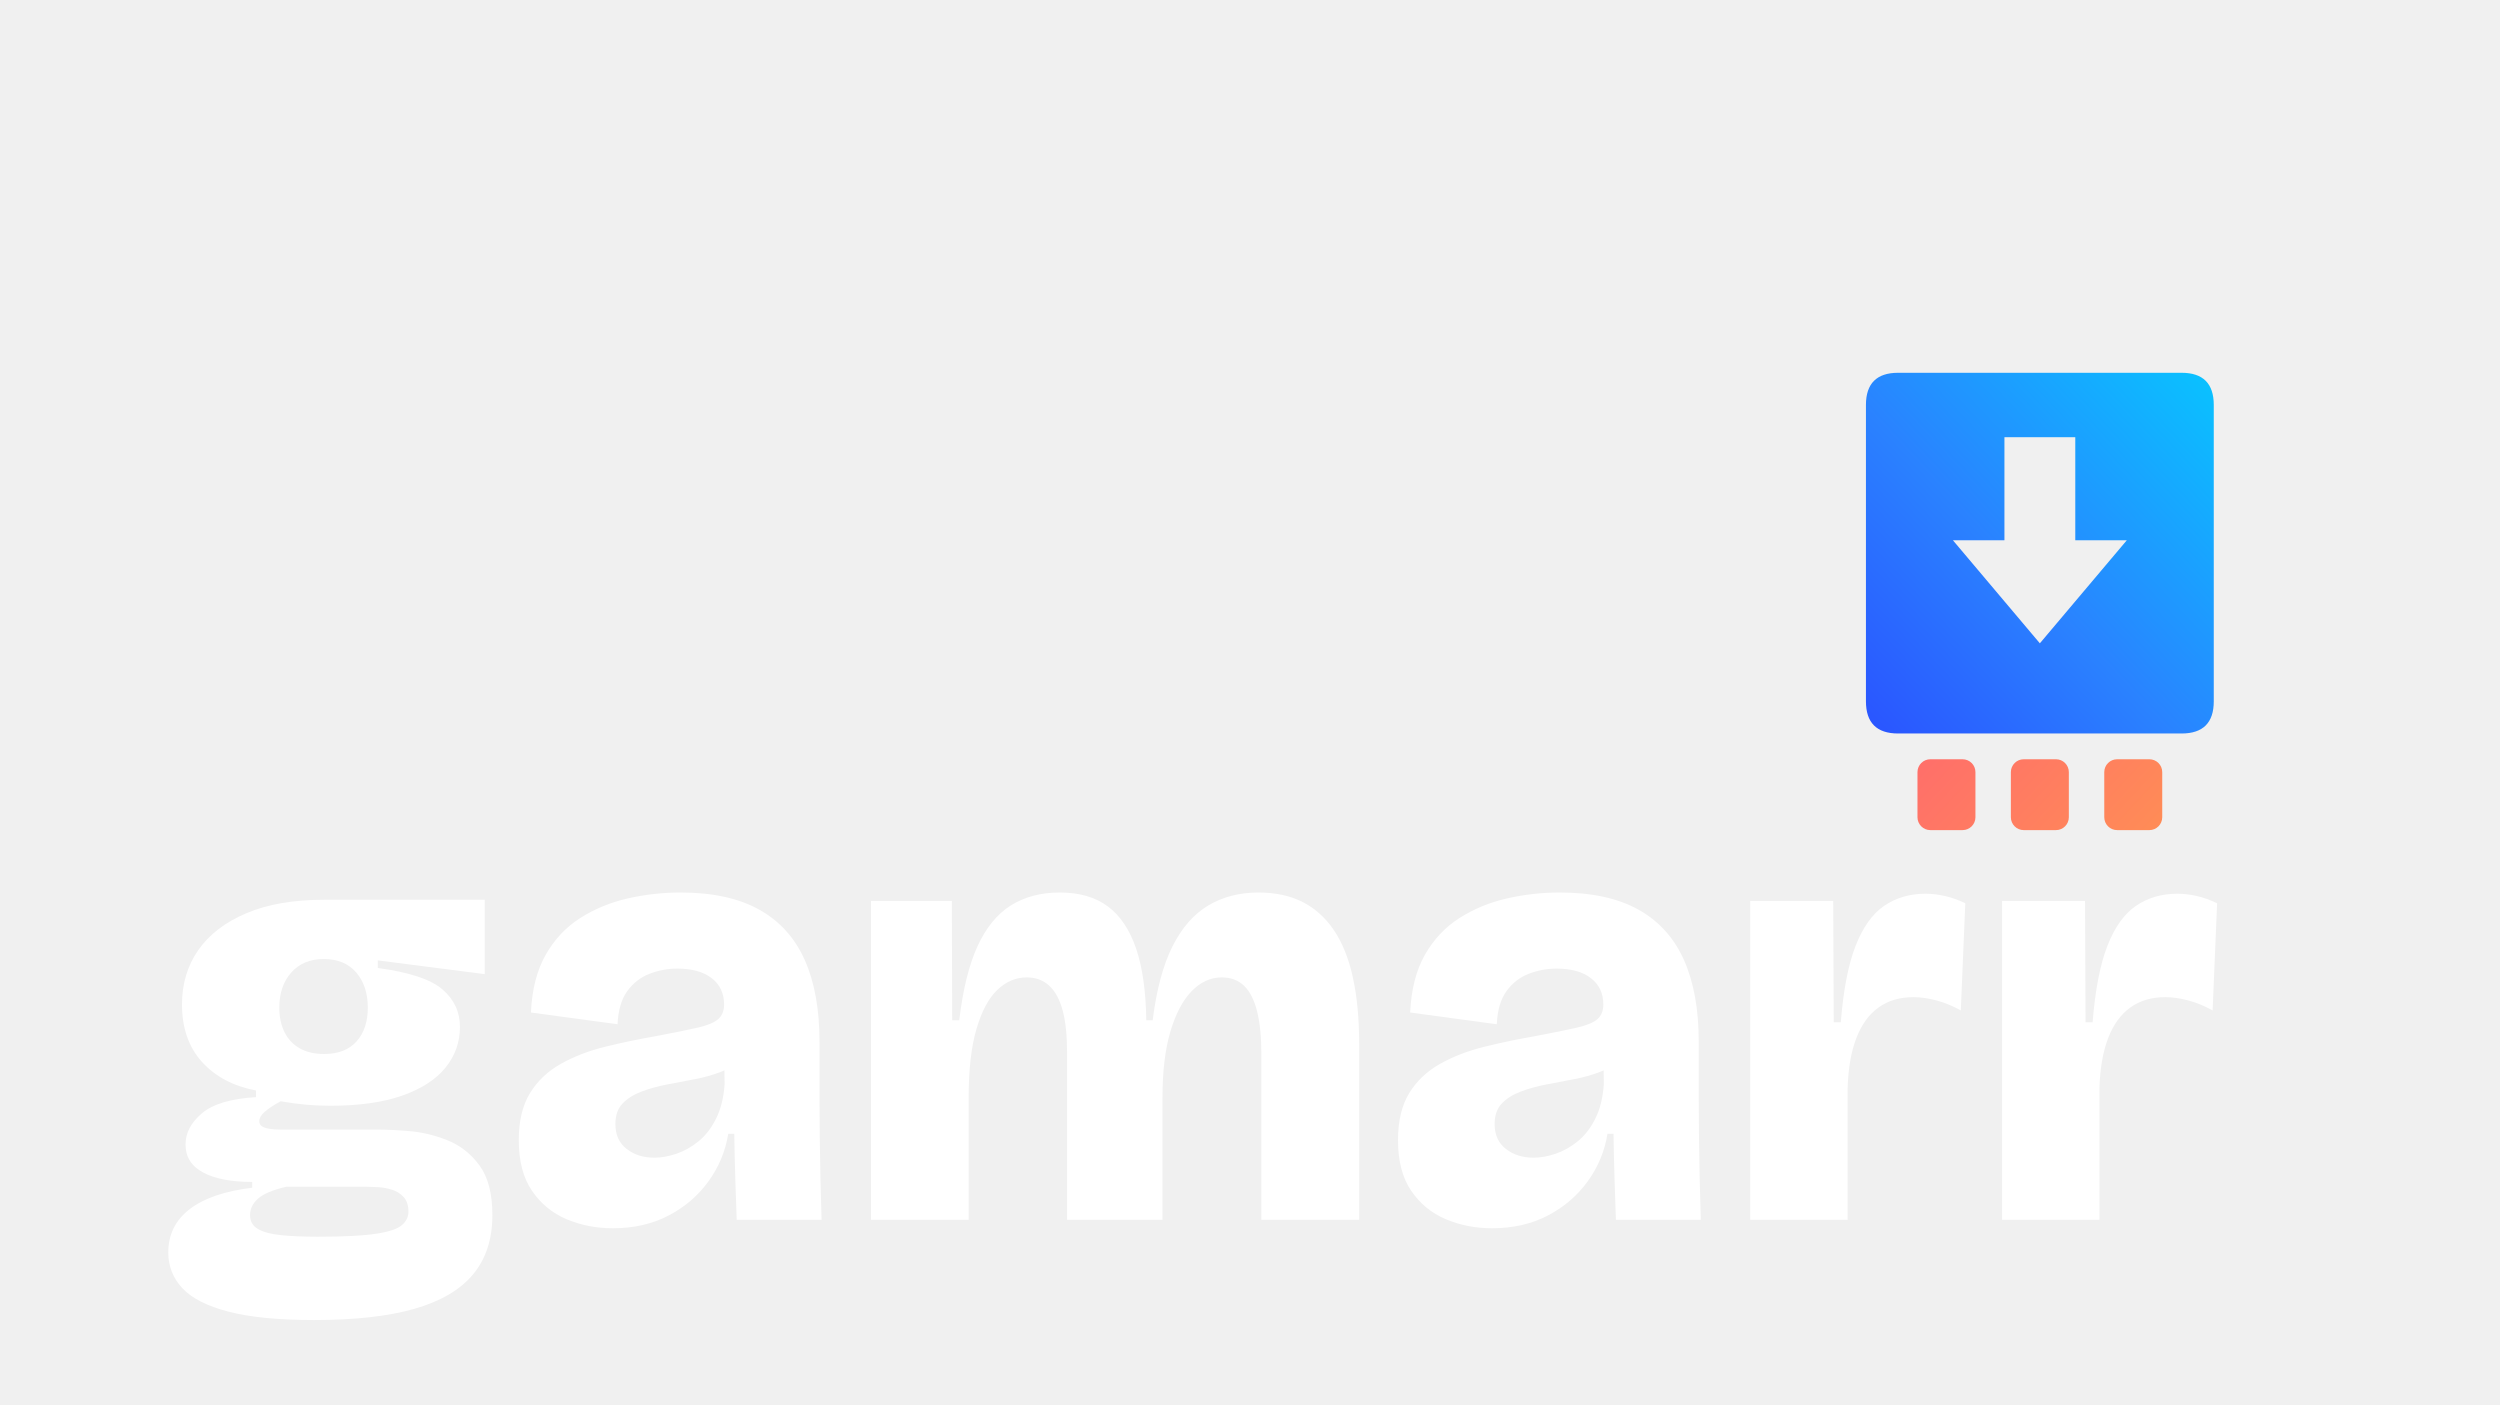
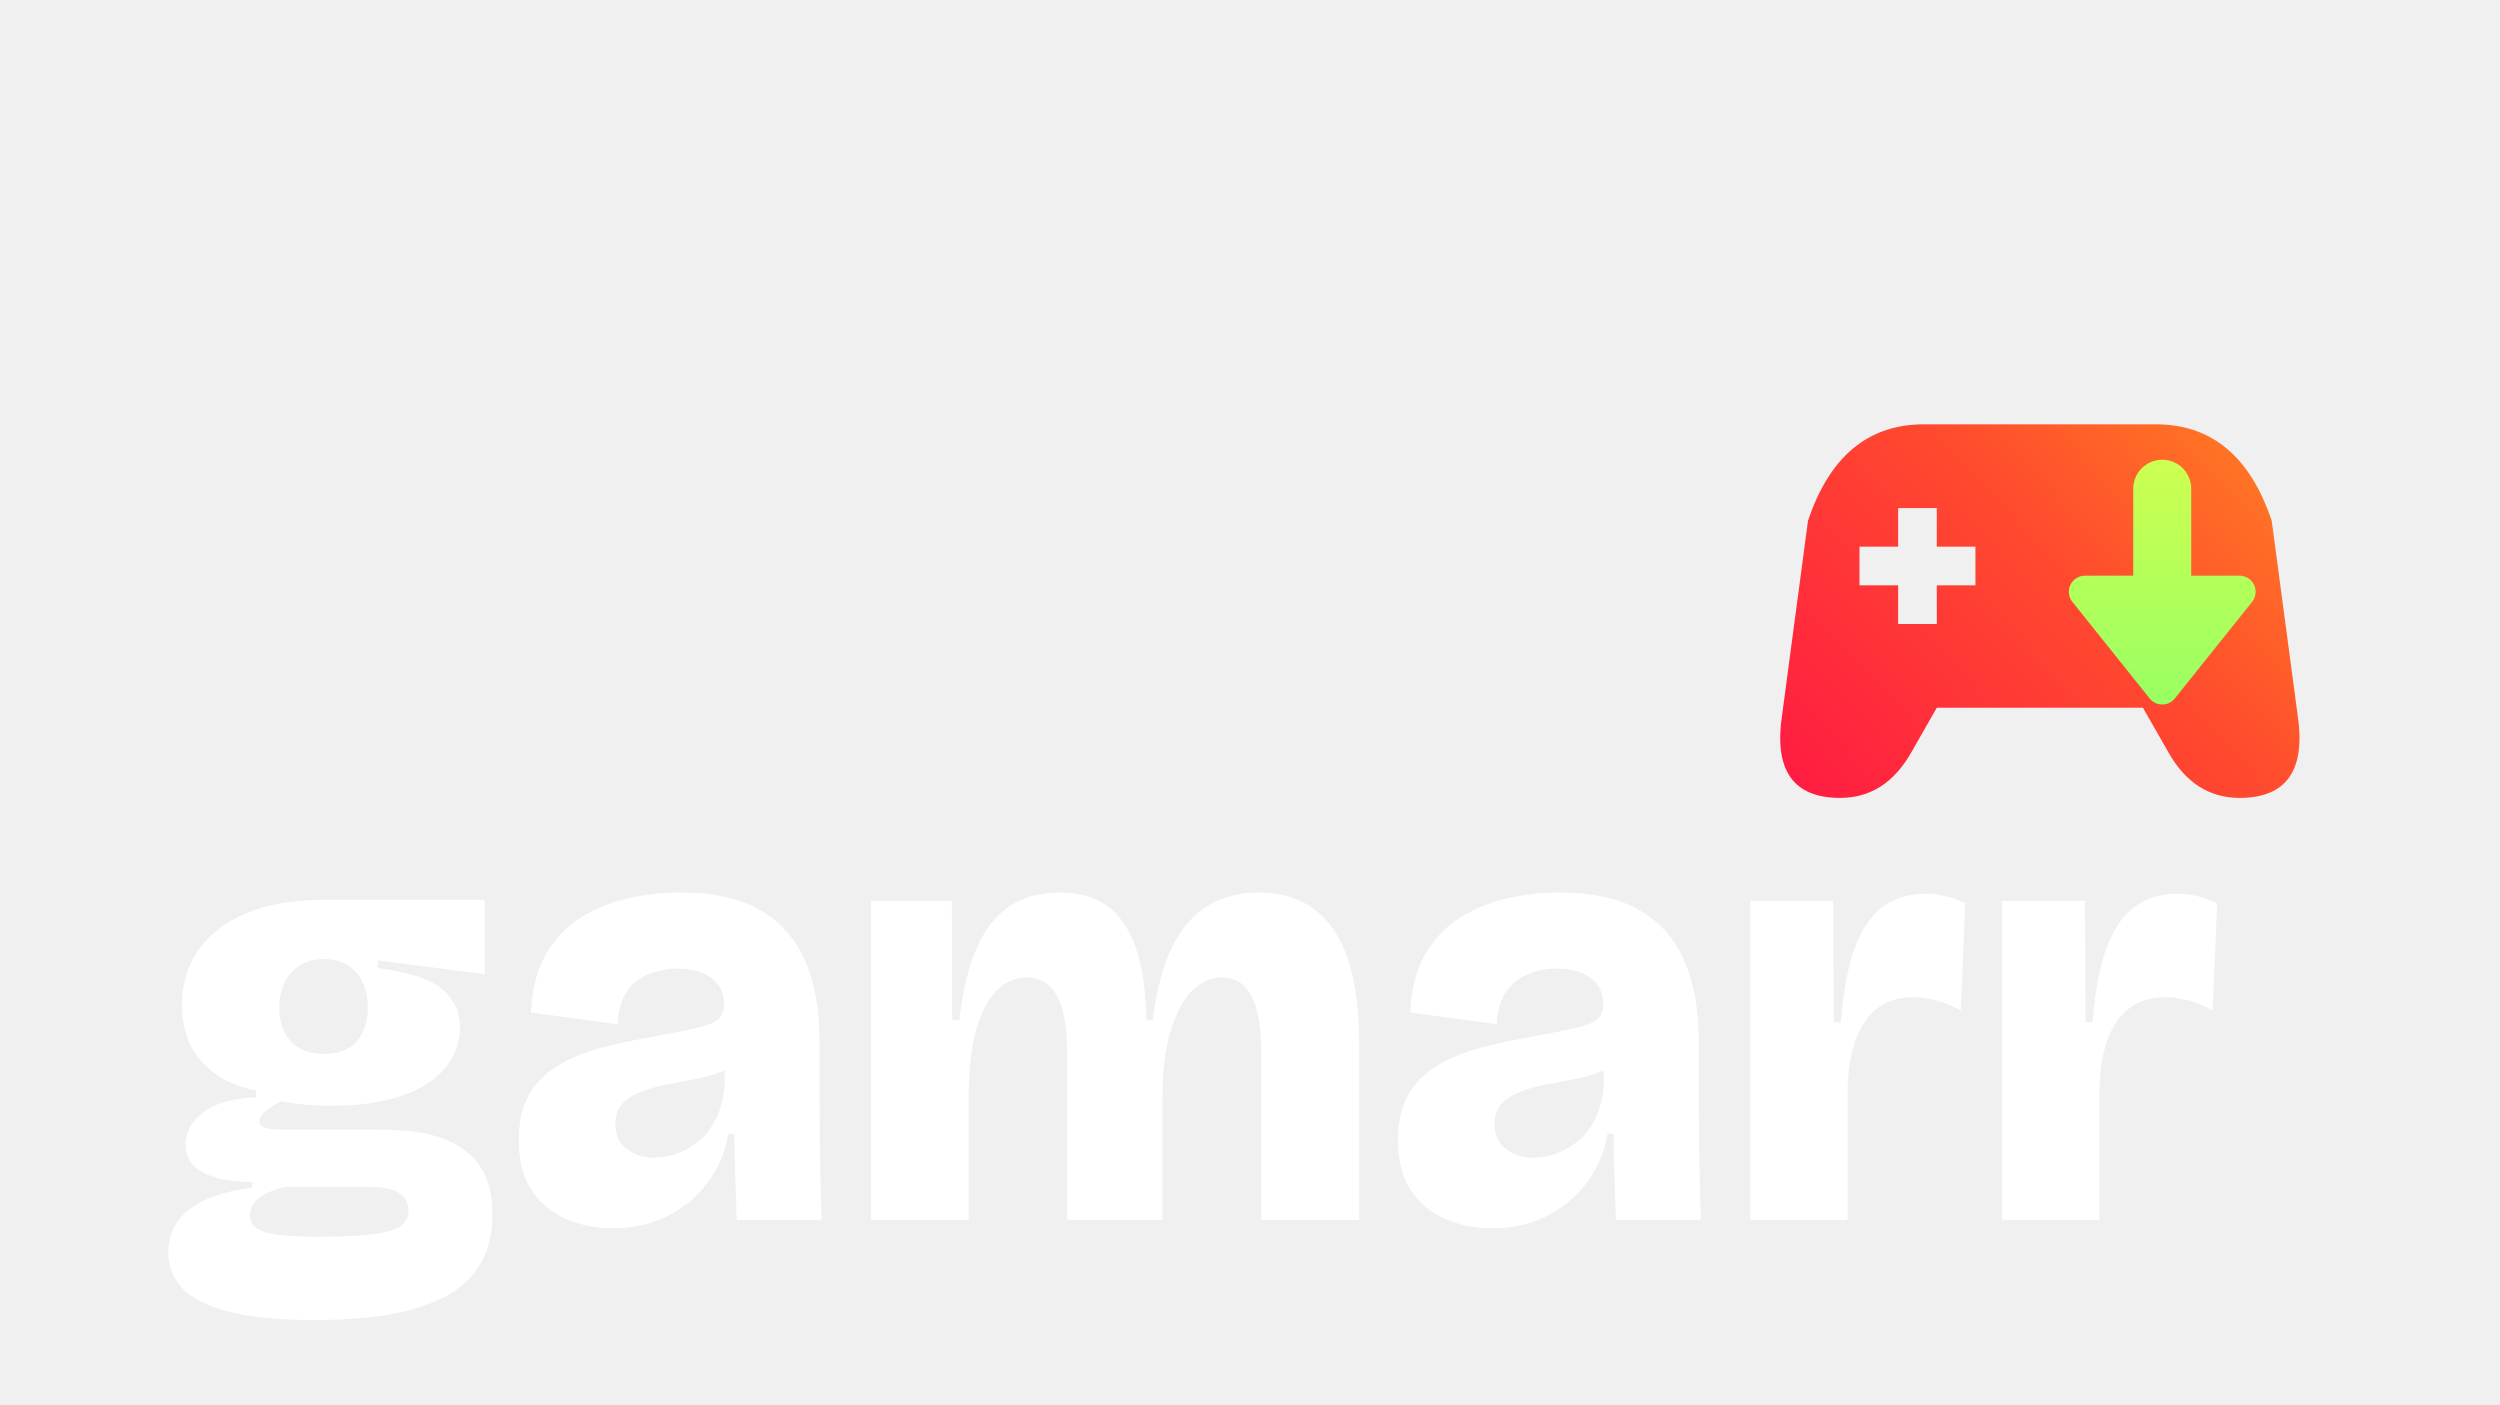
<svg xmlns="http://www.w3.org/2000/svg" viewBox="0 0 621 349" width="621" height="349">
  <defs>
    <linearGradient id="a" gradientUnits="userSpaceOnUse" x1="0" y1="150" x2="160" y2="0">
-       <stop offset="0" stop-color="#2a38ff" />
-       <stop offset=".5" stop-color="#2a82ff" />
-       <stop offset="1" stop-color="#00d4ff" />
+       <stop offset="0" stop-color="#ff1744" />
+       <stop offset=".55" stop-color="#ff4a2e" />
+       <stop offset="1" stop-color="#ff8a1f" />
    </linearGradient>
    <linearGradient id="b" gradientUnits="userSpaceOnUse" x1="0" y1="150" x2="160" y2="0">
-       <stop offset="0" stop-color="#4a2cff" />
-       <stop offset="1" stop-color="#1f8bff" />
+       <stop offset="0" stop-color="#d90f3c" />
+       <stop offset="1" stop-color="#ff3d4f" />
    </linearGradient>
-     <linearGradient id="c" gradientUnits="userSpaceOnUse" x1="0" y1="0" x2="160" y2="150">
-       <stop offset="0" stop-color="#ff3d8b" />
-       <stop offset="1" stop-color="#ff9a4d" />
+     <linearGradient id="c" gradientUnits="userSpaceOnUse" x1="0" y1="0" x2="0" y2="150">
+       <stop offset="0" stop-color="#e4ff4a" />
+       <stop offset="1" stop-color="#7dff6b" />
    </linearGradient>
  </defs>
  <path d="M78.079 327.9Q64.771 327.9 56.779 325.821Q48.786 323.743 45.293 319.982Q41.8 316.221 41.8 311.121Q41.8 304.436 47.114 300.354Q52.429 296.271 62.65 295.029V293.593Q54.829 293.593 50.457 291.246Q46.086 288.9 46.086 284.293Q46.086 279.986 50.168 276.536Q54.25 273.086 63.593 272.529V270.879Q55.15 269.271 50.179 263.786Q45.207 258.3 45.207 249.493Q45.207 241.821 49.246 236.014Q53.286 230.207 61.171 226.854Q69.057 223.5 80.479 223.5H120.4V241.971L93.85 238.564V240.45Q105.529 242.014 109.889 245.754Q114.25 249.493 114.25 255.086Q114.25 260.764 110.661 265.2Q107.071 269.636 99.893 272.154Q92.714 274.671 82.043 274.671Q79.171 274.671 76.139 274.414Q73.107 274.157 69.721 273.557Q67.214 274.907 65.811 276.118Q64.407 277.329 64.407 278.529Q64.407 279.321 65.05 279.761Q65.693 280.2 66.904 280.393Q68.114 280.586 69.657 280.586H93.7Q96.807 280.586 101.575 280.961Q106.343 281.336 111.111 283.232Q115.879 285.129 119.093 289.479Q122.307 293.829 122.307 301.821Q122.307 310.779 117.518 316.543Q112.729 322.307 102.957 325.104Q93.186 327.9 78.079 327.9ZM78.979 307.2Q88.643 307.2 93.443 306.461Q98.243 305.721 99.85 304.307Q101.457 302.893 101.457 300.964Q101.457 298.693 100.3 297.386Q99.143 296.079 97.386 295.532Q95.629 294.986 93.904 294.889Q92.179 294.793 91.086 294.793H71.093Q66.079 295.971 64.096 297.739Q62.114 299.507 62.114 301.821Q62.114 304.136 64.075 305.282Q66.036 306.429 69.796 306.814Q73.557 307.2 78.979 307.2ZM80.5 261.814Q85.771 261.814 88.568 258.686Q91.364 255.557 91.364 250.307Q91.364 244.929 88.493 241.575Q85.621 238.221 80.436 238.221Q75.314 238.221 72.346 241.575Q69.379 244.929 69.379 250.307Q69.379 253.757 70.664 256.371Q71.95 258.986 74.446 260.4Q76.943 261.814 80.5 261.814Z" fill="#fff" />
  <path d="M152.221 305.1Q146.05 305.1 140.736 302.85Q135.421 300.6 132.143 295.789Q128.864 290.979 128.864 283.243Q128.864 276.064 131.65 271.532Q134.436 267.0 139.3 264.268Q144.164 261.536 150.271 260.025Q156.379 258.514 162.914 257.379Q169.729 256.093 173.35 255.257Q176.971 254.421 178.418 253.136Q179.864 251.85 179.864 249.536Q179.864 245.357 176.789 242.979Q173.714 240.6 168.25 240.6Q164.693 240.6 161.35 241.886Q158.007 243.171 155.821 246.182Q153.636 249.193 153.4 254.421L131.886 251.507Q132.271 242.957 135.529 237.204Q138.786 231.45 144.111 228.054Q149.436 224.657 155.896 223.179Q162.357 221.7 169.064 221.7Q180.957 221.7 188.586 225.954Q196.214 230.207 199.889 238.446Q203.564 246.686 203.564 258.75V272.293Q203.564 277.371 203.629 282.525Q203.693 287.679 203.8 292.779Q203.907 297.879 204.079 303.0H182.993Q182.821 298.157 182.65 292.821Q182.479 287.486 182.393 281.636H180.893Q179.864 288.086 175.996 293.432Q172.129 298.779 166.075 301.939Q160.021 305.1 152.221 305.1ZM162.529 287.571Q165.121 287.571 168.004 286.596Q170.886 285.621 173.489 283.521Q176.093 281.421 177.871 277.875Q179.65 274.329 179.993 269.293L179.907 263.293L183.7 263.186Q182.029 265.093 179.061 266.25Q176.093 267.407 172.621 268.061Q169.15 268.714 165.668 269.389Q162.186 270.064 159.293 271.168Q156.4 272.271 154.632 274.125Q152.864 275.979 152.864 279.236Q152.864 283.221 155.661 285.396Q158.457 287.571 162.529 287.571Z" fill="#fff" />
  <path d="M216.357 303.0V256.95V223.8H236.436L236.521 253.436H238.279Q239.629 241.993 242.811 235.05Q245.993 228.107 251.104 224.904Q256.214 221.7 263.243 221.7Q270.571 221.7 275.2 225.161Q279.829 228.621 282.207 235.618Q284.586 242.614 284.736 253.436H286.321Q287.757 242.014 291.25 235.071Q294.743 228.129 300.143 224.914Q305.543 221.7 312.593 221.7Q318.914 221.7 323.564 224.057Q328.214 226.414 331.375 231.107Q334.536 235.8 336.078 242.904Q337.621 250.007 337.621 259.457V303.0H313.321V261.814Q313.321 255.471 312.261 251.218Q311.2 246.964 309.036 244.875Q306.871 242.786 303.486 242.786Q299.329 242.786 296.007 246.204Q292.686 249.621 290.725 256.243Q288.764 262.864 288.764 272.593V303.0H265.064V261.514Q265.064 255.086 263.961 250.993Q262.857 246.9 260.618 244.843Q258.379 242.786 255.036 242.786Q250.986 242.786 247.739 245.882Q244.493 248.979 242.554 255.6Q240.614 262.221 240.614 272.593V303.0Z" fill="#fff" />
  <path d="M370.621 305.1Q364.45 305.1 359.136 302.85Q353.821 300.6 350.543 295.789Q347.264 290.979 347.264 283.243Q347.264 276.064 350.05 271.532Q352.836 267.0 357.7 264.268Q362.564 261.536 368.671 260.025Q374.779 258.514 381.314 257.379Q388.129 256.093 391.75 255.257Q395.371 254.421 396.818 253.136Q398.264 251.85 398.264 249.536Q398.264 245.357 395.189 242.979Q392.114 240.6 386.65 240.6Q383.093 240.6 379.75 241.886Q376.407 243.171 374.221 246.182Q372.036 249.193 371.8 254.421L350.286 251.507Q350.671 242.957 353.929 237.204Q357.186 231.45 362.511 228.054Q367.836 224.657 374.296 223.179Q380.757 221.7 387.464 221.7Q399.357 221.7 406.986 225.954Q414.614 230.207 418.289 238.446Q421.964 246.686 421.964 258.75V272.293Q421.964 277.371 422.029 282.525Q422.093 287.679 422.2 292.779Q422.307 297.879 422.479 303.0H401.393Q401.221 298.157 401.05 292.821Q400.879 287.486 400.793 281.636H399.293Q398.264 288.086 394.396 293.432Q390.529 298.779 384.475 301.939Q378.421 305.1 370.621 305.1ZM380.929 287.571Q383.521 287.571 386.404 286.596Q389.286 285.621 391.889 283.521Q394.493 281.421 396.271 277.875Q398.05 274.329 398.393 269.293L398.307 263.293L402.1 263.186Q400.429 265.093 397.461 266.25Q394.493 267.407 391.021 268.061Q387.55 268.714 384.068 269.389Q380.586 270.064 377.693 271.168Q374.8 272.271 373.032 274.125Q371.264 275.979 371.264 279.236Q371.264 283.221 374.061 285.396Q376.857 287.571 380.929 287.571Z" fill="#fff" />
  <path d="M434.757 303.0V261.793V223.8H455.371L455.5 253.929H457.257Q458.2 241.971 460.911 234.996Q463.621 228.021 468.025 225.011Q472.428 222.0 478.321 222.0Q480.593 222.0 483.089 222.557Q485.586 223.114 488.179 224.379L487.064 250.993Q484.021 249.3 480.978 248.496Q477.936 247.693 475.3 247.693Q470.2 247.693 466.621 250.264Q463.043 252.836 461.104 257.893Q459.164 262.95 458.95 270.321V303.0Z" fill="#fff" />
  <path d="M497.307 303.0V261.793V223.8H517.921L518.05 253.929H519.807Q520.75 241.971 523.461 234.996Q526.171 228.021 530.575 225.011Q534.978 222.0 540.871 222.0Q543.143 222.0 545.639 222.557Q548.136 223.114 550.729 224.379L549.614 250.993Q546.571 249.3 543.528 248.496Q540.486 247.693 537.85 247.693Q532.75 247.693 529.171 250.264Q525.593 252.836 523.654 257.893Q521.714 262.95 521.5 270.321V303.0Z" fill="#fff" />
  <g transform="translate(442.7 87.8) scale(0.8)">
-     <path fill-rule="evenodd" fill="url(#a)" d="M26 16Q26 6 36 6H124Q134 6 134 16V108Q134 118 124 118H36Q26 118 26 108Z M69 26H91V58H107L80 90 53 58H69Z" />
-     <rect x="42" y="126" width="18" height="22" rx="4" fill="url(#c)" />
-     <rect x="71" y="126" width="18" height="22" rx="4" fill="url(#c)" />
-     <rect x="100" y="126" width="18" height="22" rx="4" fill="url(#c)" />
+     <path fill-rule="evenodd" fill="url(#a)" d="M44 22H116Q142 22 152 52L160 112Q164 138 142 138Q128 138 120 124L112 110H48L40 124Q32 138 18 138Q-4 138 0 112L8 52Q18 22 44 22Z M36 48H48V60H60V72H48V84H36V72H24V60H36Z" />
+     <path d="M118 42V82" stroke="url(#c)" stroke-width="18" stroke-linecap="round" />
+     <path d="M94 74H142L118 104Z" fill="url(#c)" stroke="url(#c)" stroke-width="10" stroke-linejoin="round" />
  </g>
</svg>
